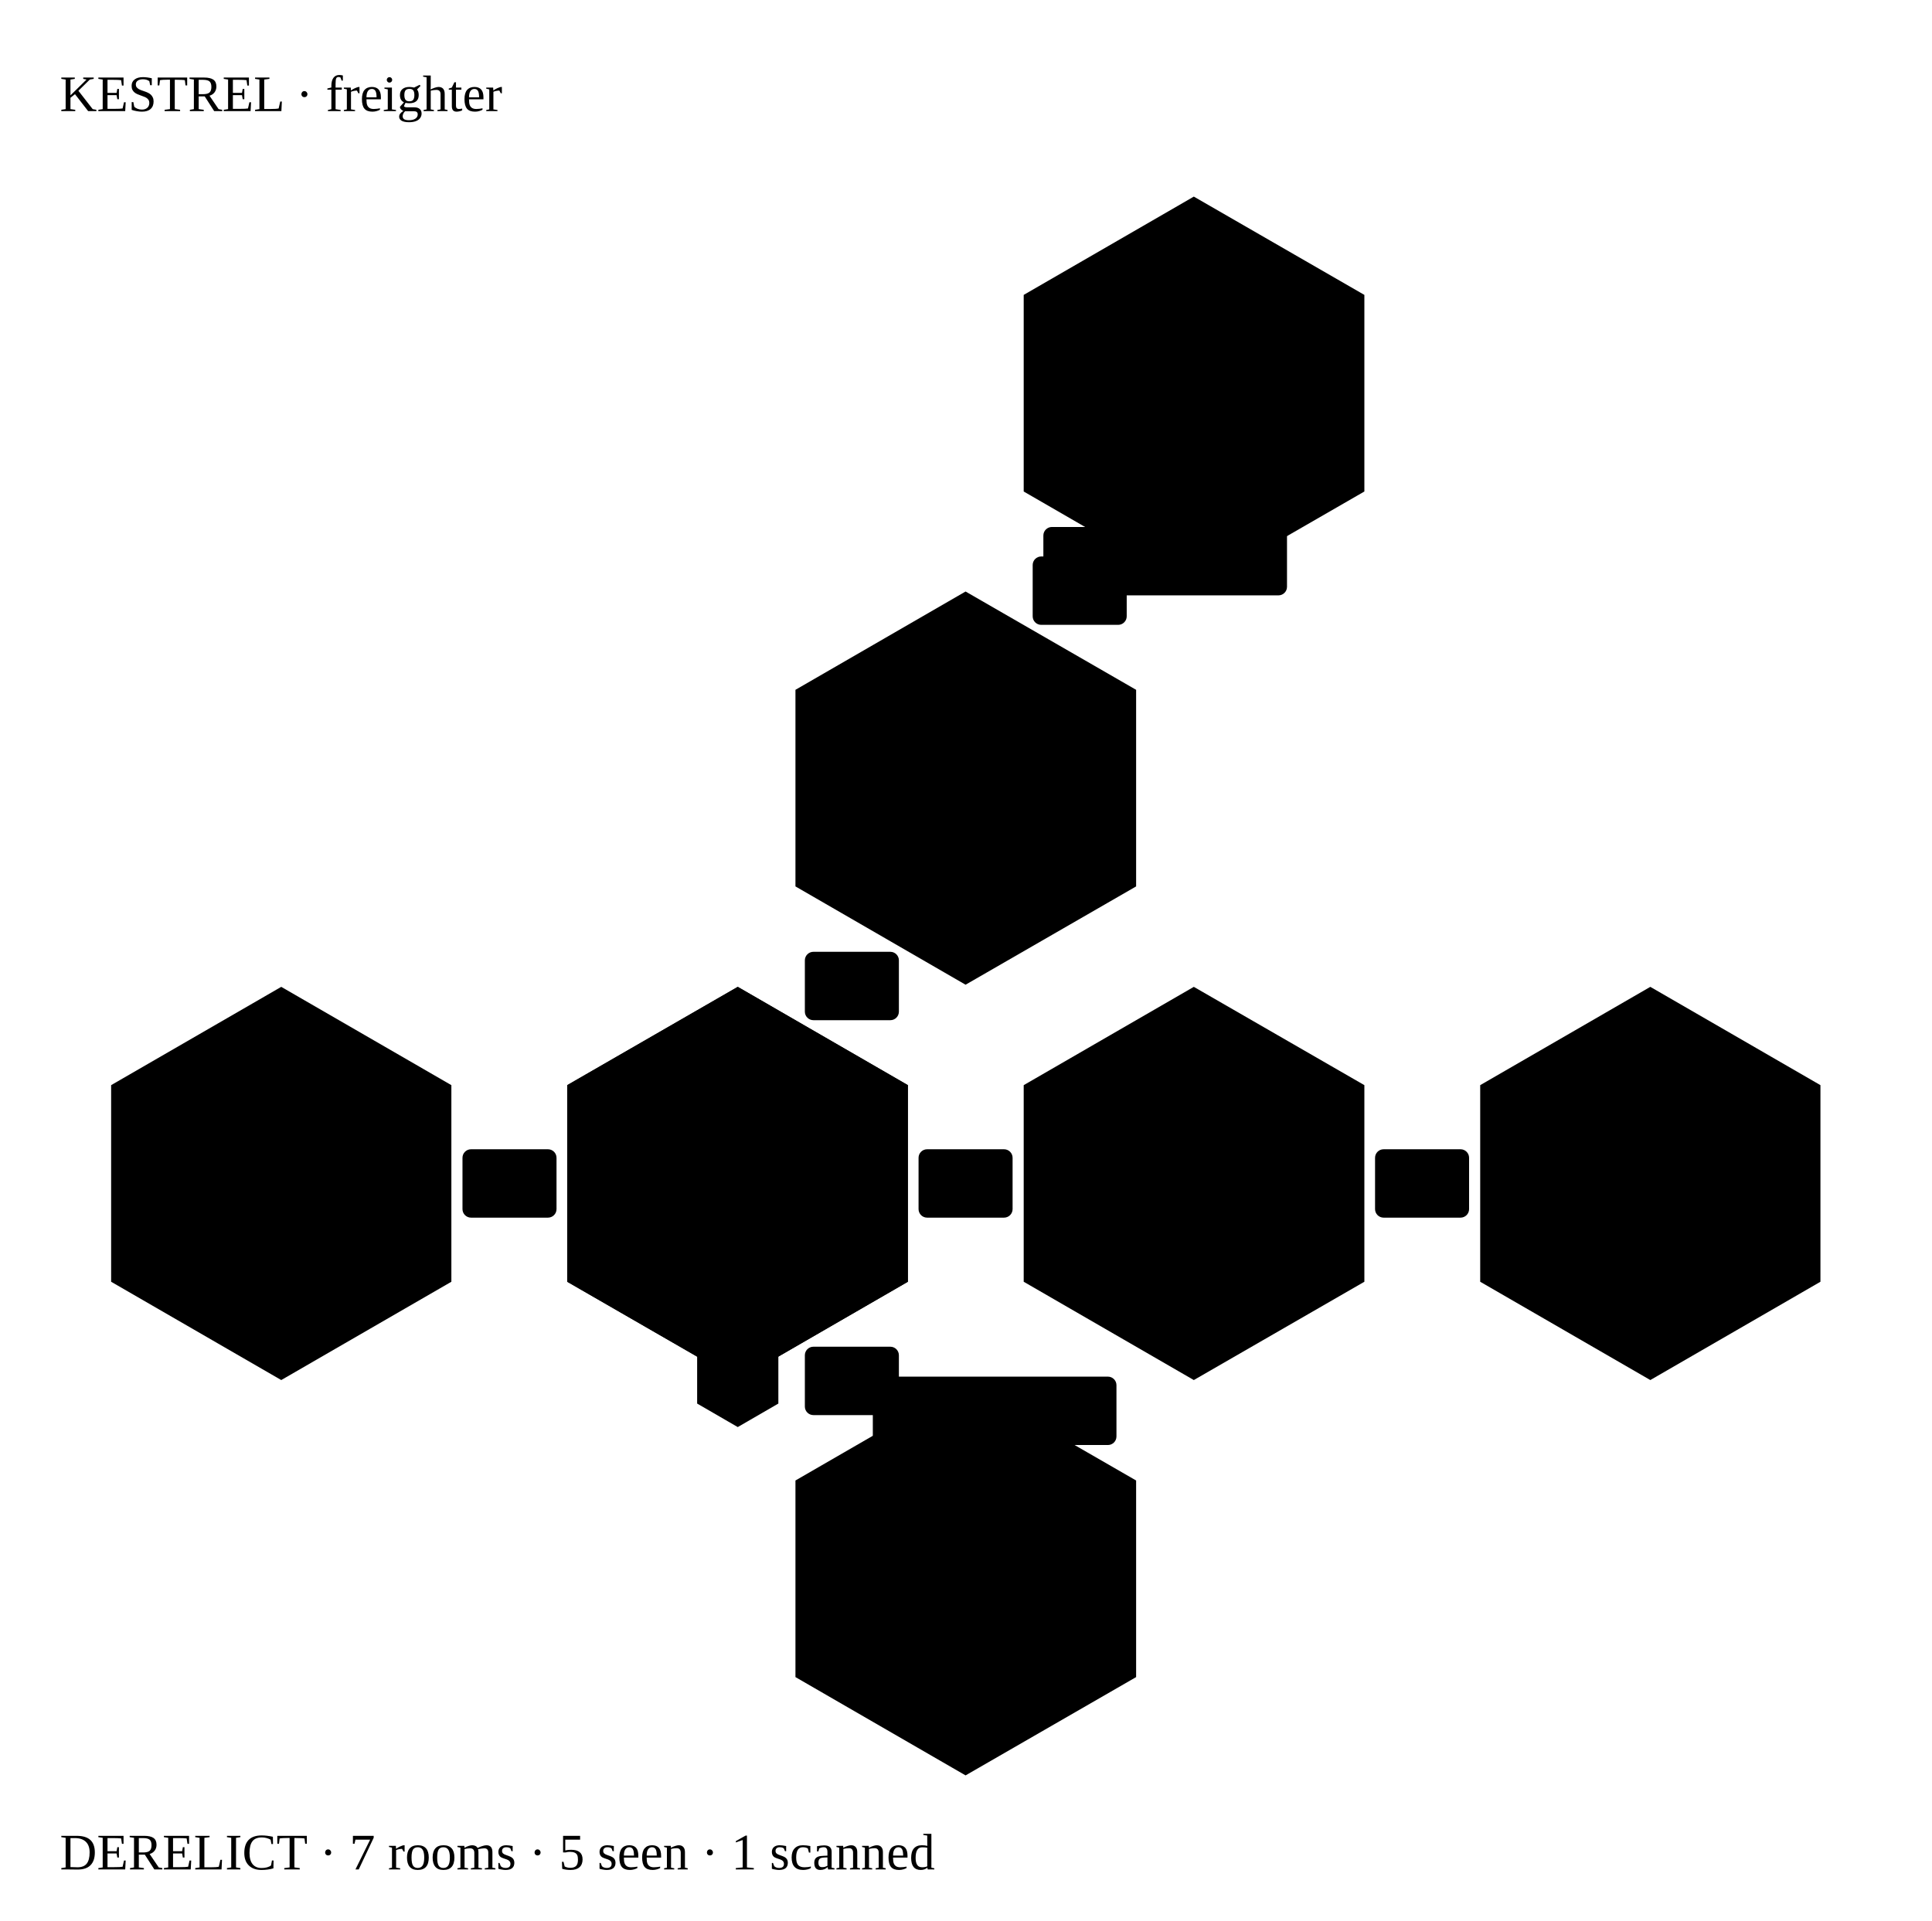
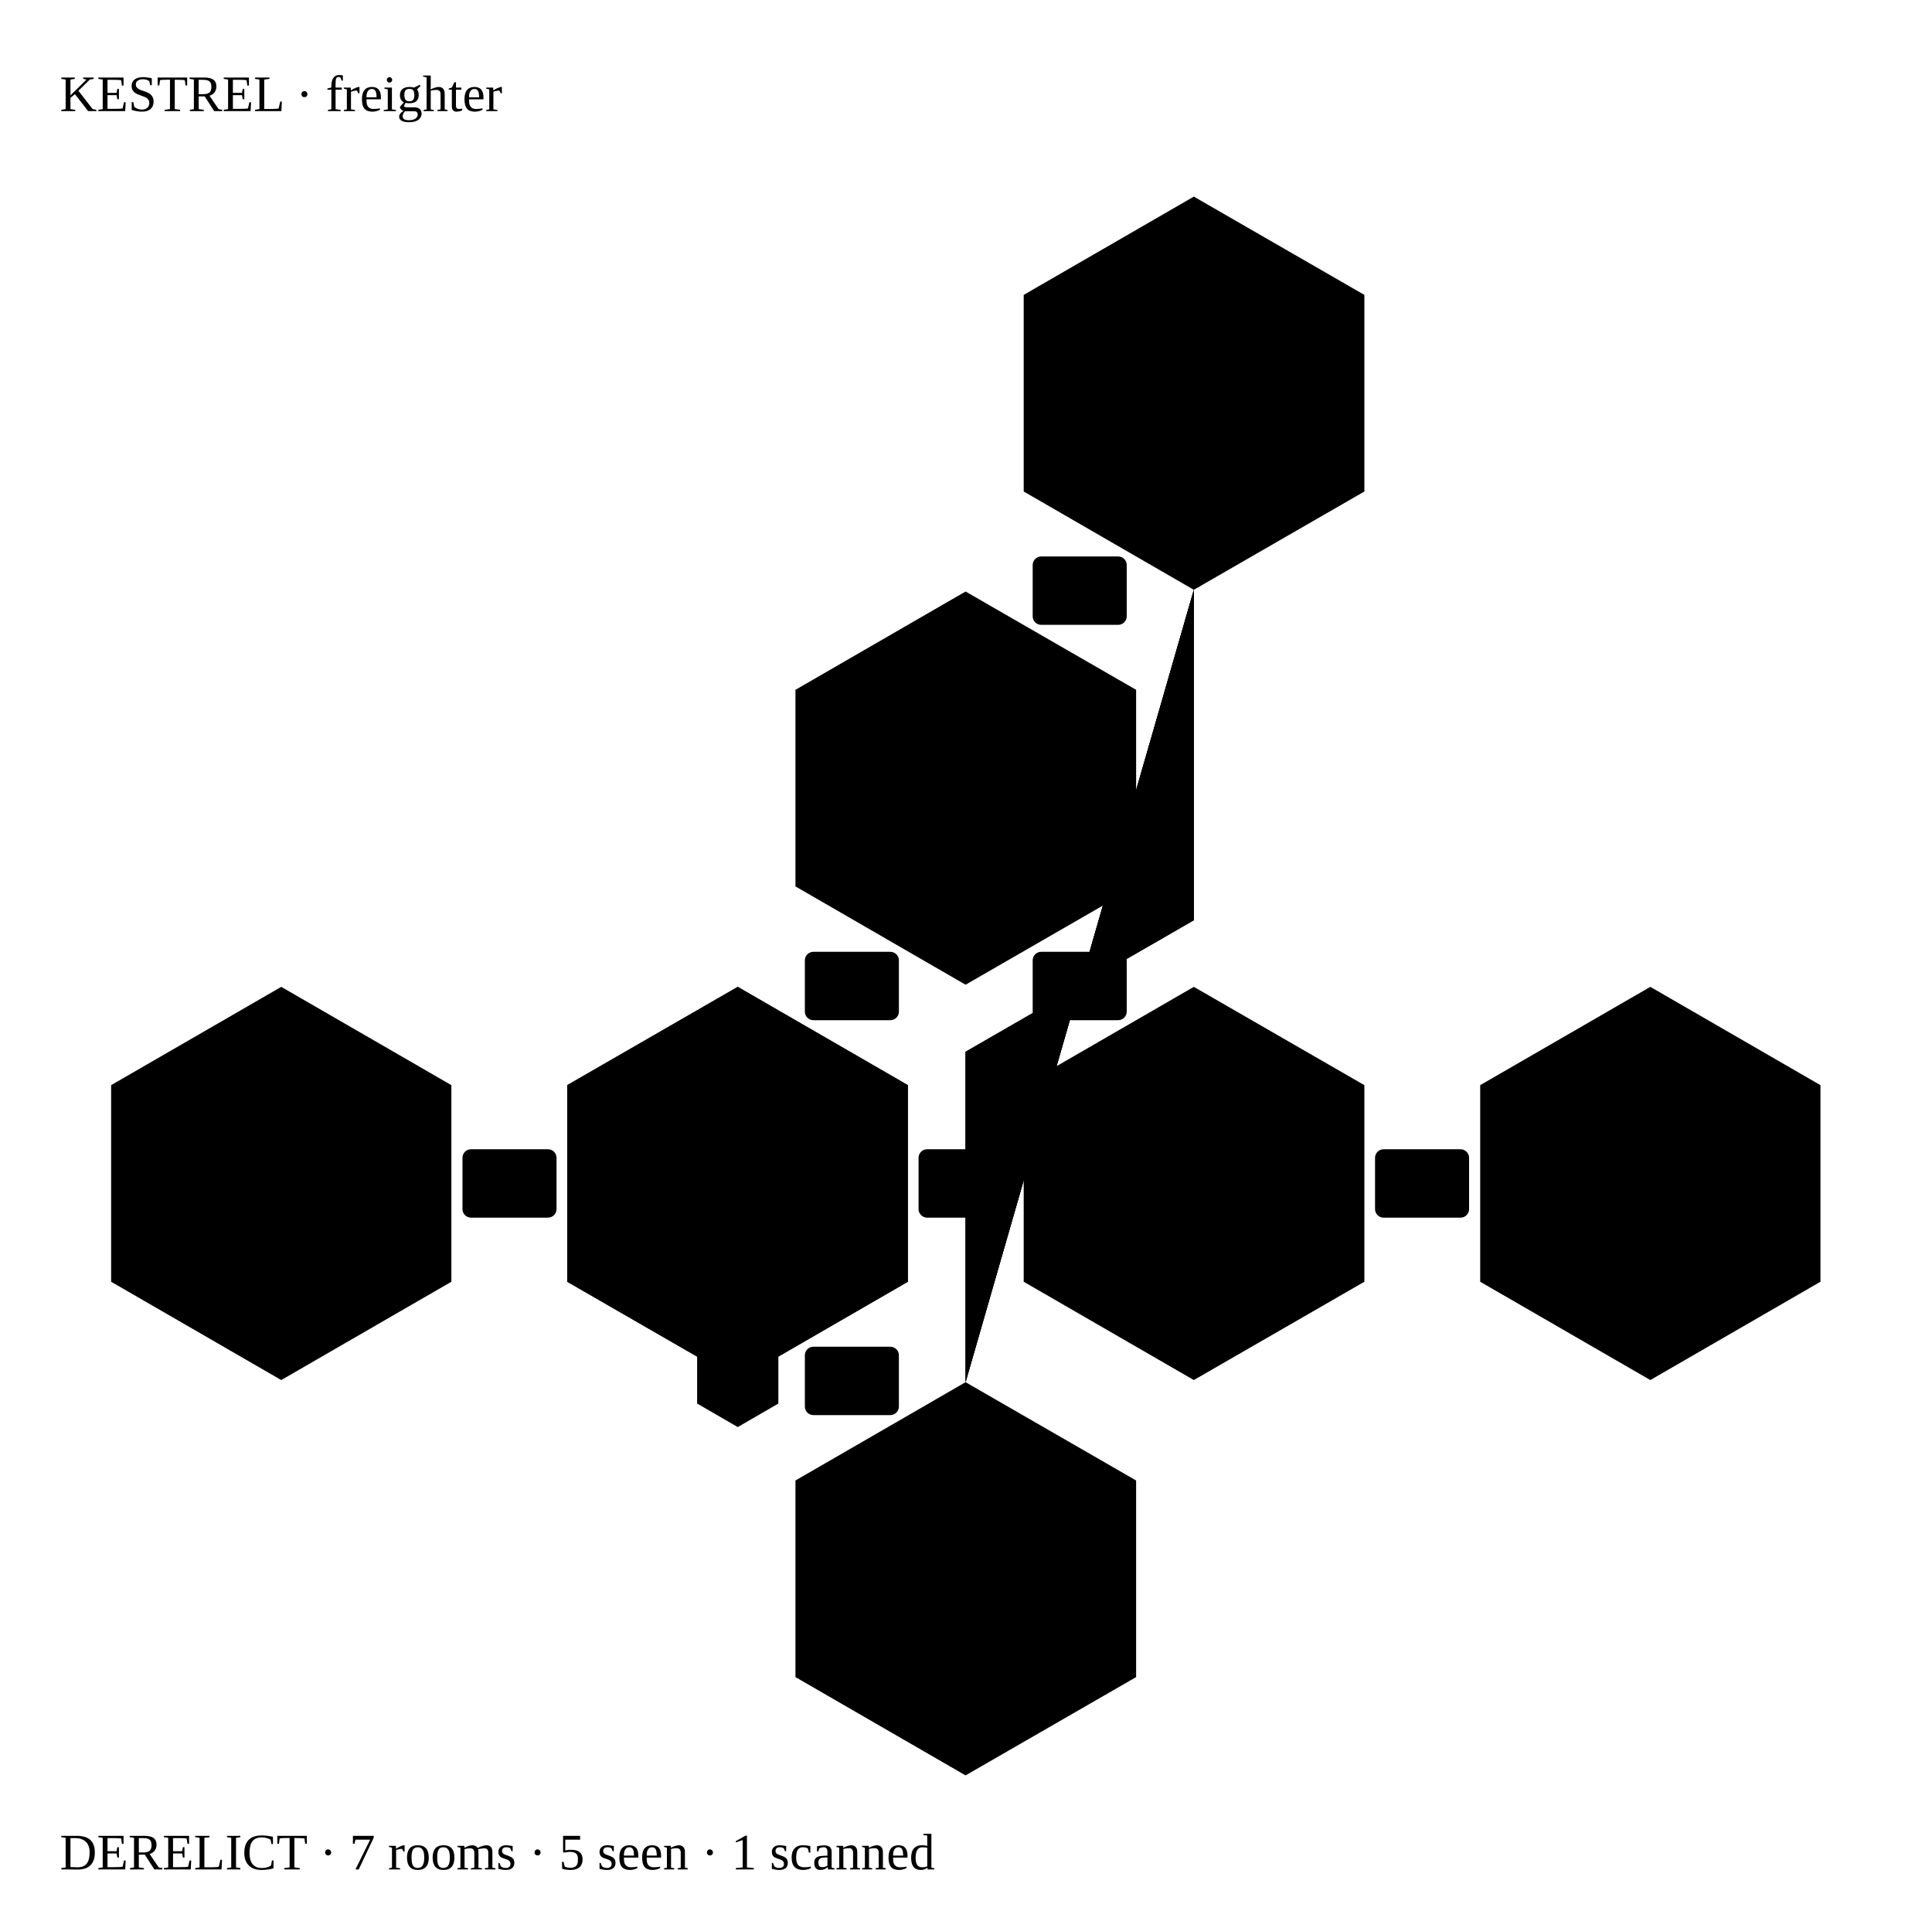
<svg class="schematic hexmap" viewBox="-65.8 -276.9 452 449.4" preserveAspectRatio="xMidYMid meet" role="img">
-   <line class="duct is-open" x1="213.5" y1="-184.9" x2="160.1" y2="92.5" />
+   <g class="link" data-door="6">
+     <polyline class="link-run hall-wall is-open" points="213.5,-138.9 213.5,-123.3 213.5,-61.6 160.1,-30.8 160.1,30.8 160.1,46.5" />
+     <polyline class="link-run hall-floor is-open" points="213.5,-138.9 213.5,-123.3 213.5,-61.6 160.1,-30.8 160.1,30.8 160.1,46.5" />
+     <polyline class="link-run door-wire is-open" points="213.5,-138.9 213.5,-123.3 213.5,-61.6 160.1,-30.8 160.1,30.8 160.1,46.5" />
+   </g>
  <line class="hall-wall is-open" data-door="1" x1="39.8" y1="0" x2="66.9" y2="0" />
  <line class="hall-floor is-open" data-door="1" x1="39.8" y1="0" x2="66.9" y2="0" />
  <line class="door-wire is-open" data-door="1" x1="39.8" y1="0" x2="66.9" y2="0" />
  <line class="hall-wall is-locked" data-door="2" x1="146.6" y1="0" x2="173.7" y2="0" />
  <line class="hall-floor is-locked" data-door="2" x1="146.6" y1="0" x2="173.7" y2="0" />
  <line class="door-wire is-locked" data-door="2" x1="146.6" y1="0" x2="173.7" y2="0" />
  <line class="hall-wall is-open" data-door="3" x1="126.7" y1="-34.5" x2="140.2" y2="-58" />
  <line class="hall-floor is-open" data-door="3" x1="126.7" y1="-34.5" x2="140.2" y2="-58" />
  <line class="door-wire is-open" data-door="3" x1="126.7" y1="-34.5" x2="140.2" y2="-58" />
  <line class="hall-wall is-sealed" data-door="4" x1="253.4" y1="0" x2="280.5" y2="0" />
  <line class="hall-floor is-sealed" data-door="4" x1="253.4" y1="0" x2="280.5" y2="0" />
  <line class="door-wire is-sealed" data-door="4" x1="253.4" y1="0" x2="280.5" y2="0" />
  <line class="hall-wall is-open" data-door="5" x1="180.1" y1="-127" x2="193.6" y2="-150.4" />
  <line class="hall-floor is-open" data-door="5" x1="180.1" y1="-127" x2="193.6" y2="-150.4" />
  <line class="door-wire is-open" data-door="5" x1="180.1" y1="-127" x2="193.6" y2="-150.4" />
  <line class="hall-wall is-open" data-door="7" x1="140.2" y1="58" x2="126.7" y2="34.5" />
  <line class="hall-floor is-open" data-door="7" x1="140.2" y1="58" x2="126.7" y2="34.5" />
  <line class="door-wire is-open" data-door="7" x1="140.2" y1="58" x2="126.7" y2="34.5" />
  <g class="room is-visible" data-room="0">
    <polygon class="room-box" points="0,-46 39.8,-23 39.8,23 0,46 -39.8,23 -39.8,-23" />
    <rect class="room-band" x="-36.8" y="-15" width="73.7" height="16" />
    <text class="room-name" x="0" y="-4" text-anchor="middle">DOCKING</text>
    <text class="room-id" x="0" y="12" text-anchor="middle">r1</text>
    <text class="glyph" x="0" y="26" text-anchor="middle">a1 %</text>
  </g>
  <g class="room is-current" data-room="1">
    <polygon class="room-halo" points="106.8,-46 146.6,-23 146.6,23 106.8,46 66.9,23 66.9,-23" />
    <polygon class="room-box" points="106.8,-46 146.6,-23 146.6,23 106.8,46 66.9,23 66.9,-23" />
    <rect class="room-band" x="69.9" y="-15" width="73.7" height="16" />
    <text class="room-name" x="106.8" y="-4" text-anchor="middle" textLength="67.7" lengthAdjust="spacingAndGlyphs">CARGO BAY</text>
    <text class="room-id" x="106.8" y="12" text-anchor="middle">r2</text>
  </g>
  <g class="room is-scanned" data-room="2">
    <polygon class="room-box" points="213.5,-46 253.4,-23 253.4,23 213.5,46 173.7,23 173.7,-23" />
    <rect class="room-band" x="176.7" y="-15" width="73.7" height="16" />
    <line class="band-hatch" x1="176.7" y1="-7" x2="250.4" y2="-7" />
    <text class="room-name" x="213.5" y="-4" text-anchor="middle">STORAGE</text>
    <text class="room-id" x="213.5" y="12" text-anchor="middle">r3</text>
  </g>
  <g class="room is-visible" data-room="3">
    <polygon class="room-box" points="160.1,-138.5 200,-115.5 200,-69.5 160.1,-46.5 120.3,-69.5 120.3,-115.5" />
    <rect class="room-band" x="123.3" y="-107.5" width="73.7" height="16" />
    <text class="room-name" x="160.1" y="-96.5" text-anchor="middle" textLength="67.7" lengthAdjust="spacingAndGlyphs">HAB BLOCK</text>
    <text class="room-id" x="160.1" y="-80.5" text-anchor="middle">r4</text>
  </g>
  <g class="room is-unknown" data-room="4">
    <polygon class="room-box" points="320.3,-46 360.1,-23 360.1,23 320.3,46 280.5,23 280.5,-23" />
    <text class="room-name" x="320.3" y="-4" text-anchor="middle">····</text>
    <text class="room-id" x="320.3" y="12" text-anchor="middle">r5</text>
  </g>
  <g class="room is-explored" data-room="5">
    <polygon class="room-box" points="213.5,-230.9 253.4,-207.9 253.4,-161.9 213.5,-138.9 173.7,-161.9 173.7,-207.9" />
    <rect class="room-band" x="176.7" y="-199.9" width="73.7" height="16" />
    <text class="room-name" x="213.5" y="-188.9" text-anchor="middle">MESS</text>
    <text class="room-id" x="213.5" y="-172.9" text-anchor="middle">r6</text>
  </g>
  <g class="room is-visible" data-room="6">
    <polygon class="room-box" points="160.1,46.5 200,69.5 200,115.5 160.1,138.5 120.3,115.5 120.3,69.5" />
    <rect class="room-band" x="123.3" y="77.5" width="73.7" height="16" />
    <text class="room-name" x="160.1" y="88.5" text-anchor="middle">LAB</text>
    <text class="room-id" x="160.1" y="104.5" text-anchor="middle">r7</text>
  </g>
  <g class="door is-open" data-door="1">
    <rect class="door-tag" x="42.4" y="-8" width="22" height="16" rx="2" />
    <text class="door-label" x="53.4" y="4" text-anchor="middle">d1</text>
  </g>
  <g class="door is-locked" data-door="2">
    <rect class="door-tag" x="149.1" y="-8" width="22" height="16" rx="2" />
    <text class="door-label" x="160.1" y="4" text-anchor="middle">d2</text>
  </g>
  <g class="door is-open" data-door="3">
    <rect class="door-tag" x="122.5" y="-54.2" width="22" height="16" rx="2" />
    <text class="door-label" x="133.5" y="-42.2" text-anchor="middle">d3</text>
  </g>
  <g class="door is-sealed" data-door="4">
    <rect class="door-tag" x="255.9" y="-8" width="22" height="16" rx="2" />
    <text class="door-label" x="266.9" y="4" text-anchor="middle">d4</text>
  </g>
  <g class="door is-open" data-door="5">
    <rect class="door-tag" x="175.8" y="-146.7" width="22" height="16" rx="2" />
    <text class="door-label" x="186.8" y="-134.7" text-anchor="middle">d5</text>
  </g>
  <g class="door is-open" data-door="7">
    <rect class="door-tag" x="122.5" y="38.2" width="22" height="16" rx="2" />
    <text class="door-label" x="133.5" y="50.2" text-anchor="middle">d7</text>
  </g>
-   <g class="door link is-open" data-door="6">
-     <rect class="door-tag" x="178.3" y="-153.6" width="57" height="16" rx="2" />
-     <text class="door-label" x="206.8" y="-141.6" text-anchor="middle">d6 → r7</text>
-   </g>
-   <g class="door link is-open" data-door="6">
-     <rect class="door-tag" x="138.4" y="45.2" width="57" height="16" rx="2" />
-     <text class="door-label" x="166.9" y="57.2" text-anchor="middle">d6 → r6</text>
+   <g class="door is-open" data-door="6">
+     <rect class="door-tag" x="175.8" y="-54.2" width="22" height="16" rx="2" />
+     <text class="door-label" x="186.8" y="-42.2" text-anchor="middle">d6</text>
  </g>
  <g class="drone-mark" transform="translate(106.8,46)">
    <polygon class="drone-disc" points="0,-11 9.5,-5.5 9.5,5.5 0,11 -9.5,5.5 -9.5,-5.5" />
    <polygon class="drone-core" points="0,-7.5 6.5,-3.7 6.5,3.8 0,7.5 -6.5,3.8 -6.5,-3.7" />
    <polygon class="drone-pip" points="-4,0 0,-4 4,0 0,4" />
  </g>
  <text class="banner" x="-51.8" y="-250.9">KESTREL · freighter</text>
  <text class="ship-line" x="-51.8" y="160.5">DERELICT · 7 rooms · 5 seen · 1 scanned</text>
</svg>
